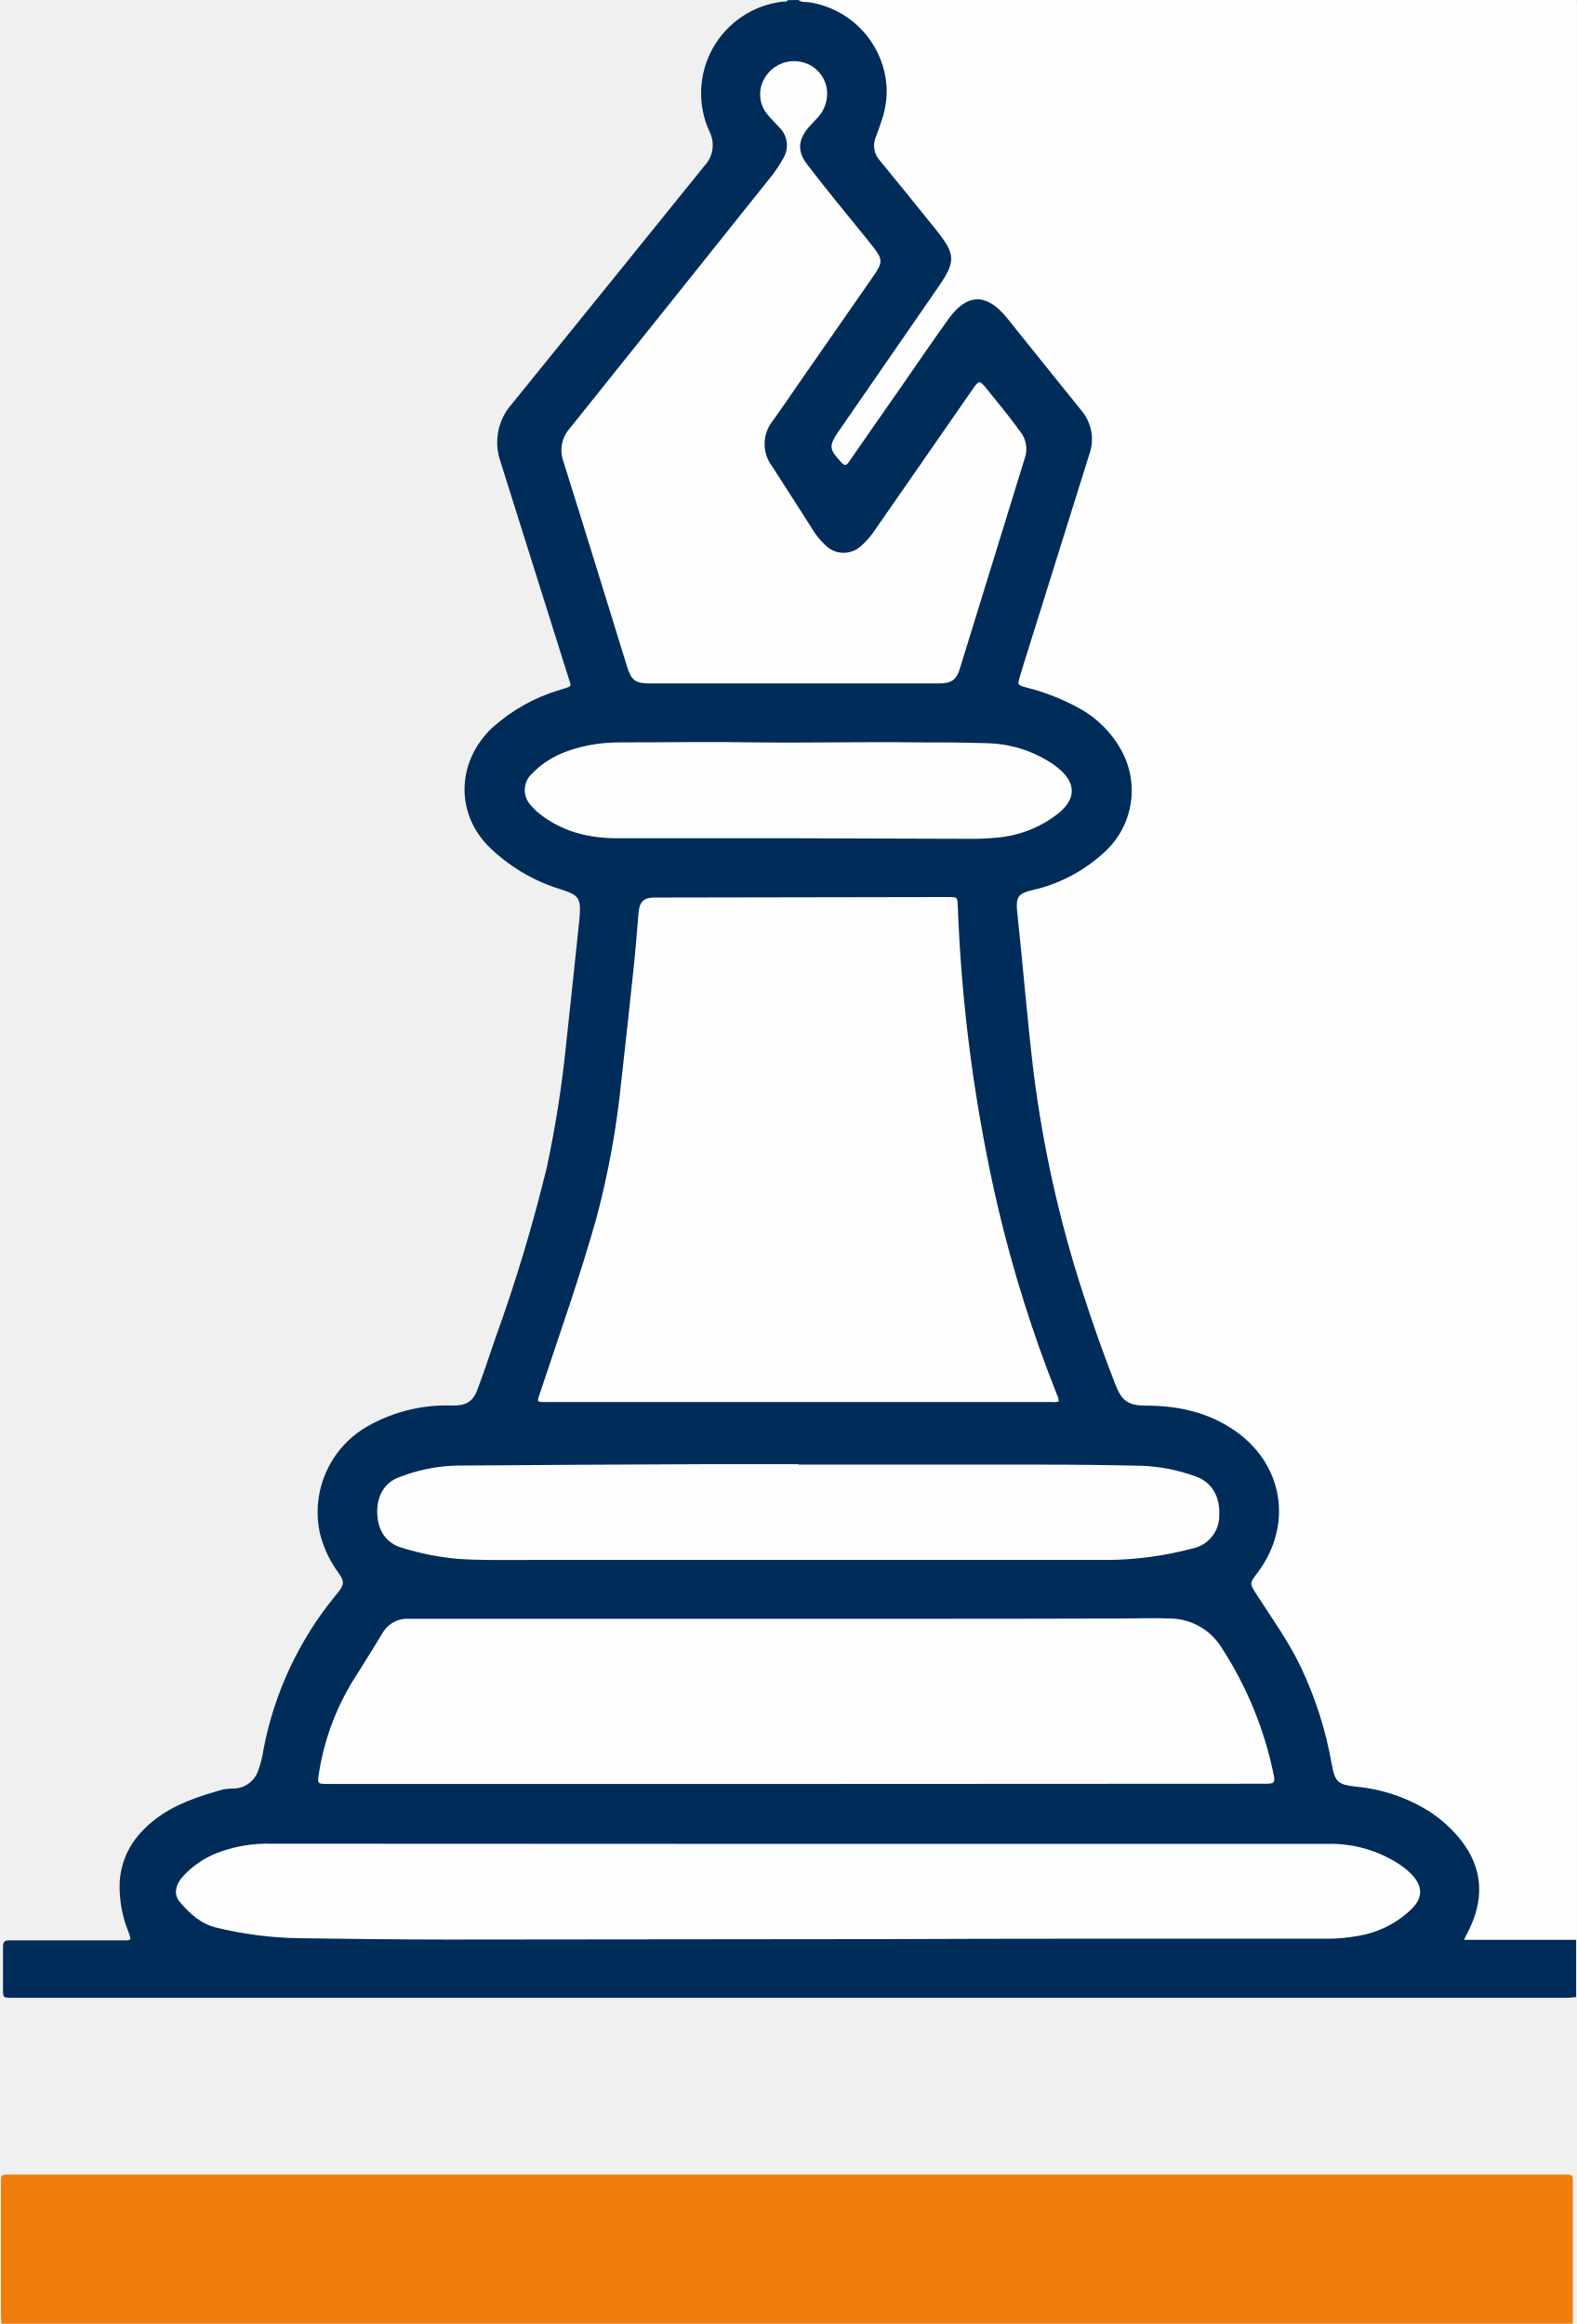
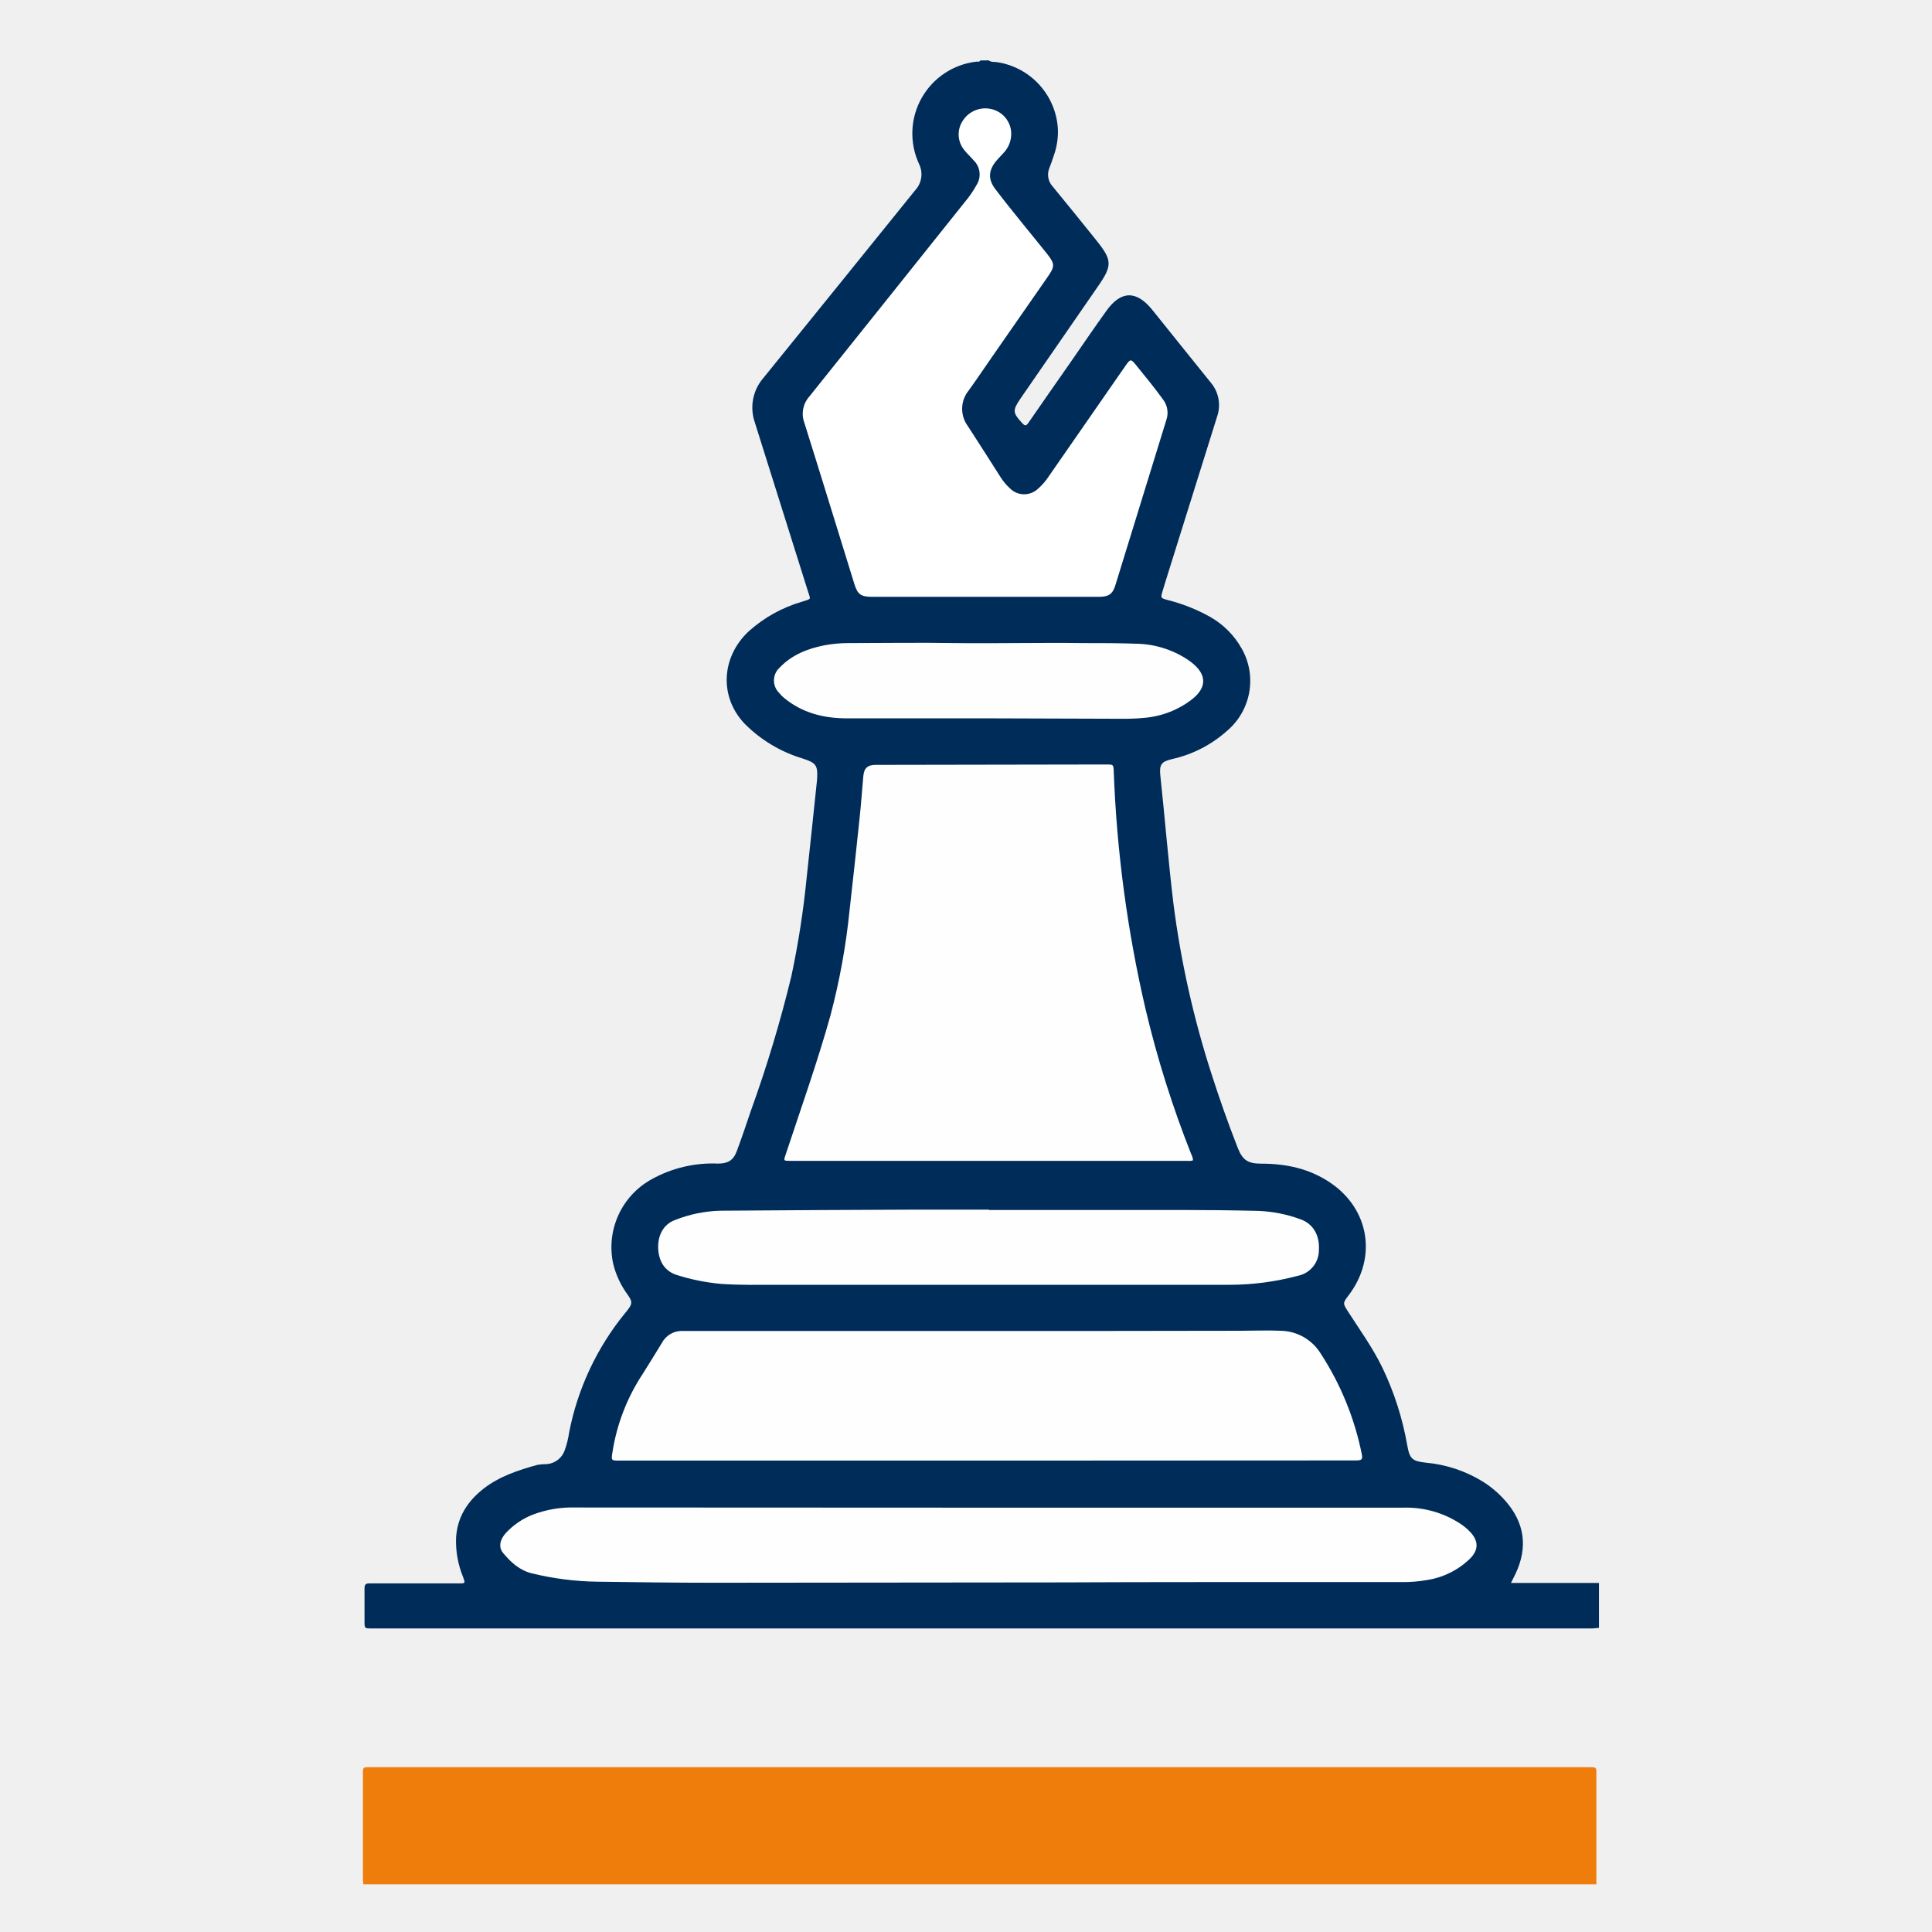
- <svg xmlns="http://www.w3.org/2000/svg" id="图层_1" data-name="图层 1" viewBox="0 0 283.97 418.63" version="1.1" width="80%" height="80%">
+ <svg xmlns="http://www.w3.org/2000/svg" id="图层_1" data-name="图层 1" viewBox="0 0 400 400" version="1.1" width="320" height="320">
  <defs id="defs4">
    <style id="style2">.cls-1{fill:#fefefe;}.cls-2{fill:#002c5a;}.cls-3{fill:#ee7d0c;}</style>
  </defs>
-   <path class="cls-1" d="M.13,419.59c-.07,0-.25.12-.24-.12s0-.64,0-1q0-208.15,0-416.31C-.13,1.29,0,1,1,1q70.36.06,140.73,0c0,.77-.58.74-1.06.84a18.82,18.82,0,0,0-7.75,3.34,15.68,15.68,0,0,0-4.89,19,6.14,6.14,0,0,1-1,7.08C117.55,43,108.14,54.82,98.68,66.55c-2.16,2.68-4.35,5.34-6.52,8a9.2,9.2,0,0,0-1.78,8.68c.75,2.83,1.76,5.57,2.64,8.35q4.91,15.57,9.72,31.15c.69,2.24.62,2.44-1.68,3.16a31.2,31.2,0,0,0-11.36,6c-7.48,6.54-7.26,16.61-.08,22.44a33.93,33.93,0,0,0,12.16,6.55c2.39.68,3.12,1.69,3.09,4.17,0,2.65-.52,5.25-.79,7.87q-.78,7.69-1.57,15.39a187,187,0,0,1-7.29,37.12c-2.65,8.48-5.57,16.86-8.44,25.26-1.14,3.33-2.61,4.09-6.12,4a30.72,30.72,0,0,0-11,2.14A18.26,18.26,0,0,0,61,263.46c-4.37,6-4.49,13-.44,19.32.34.54.71,1.07,1,1.62a2.94,2.94,0,0,1-.22,3.66,69,69,0,0,0-6.06,8.63A60.76,60.76,0,0,0,48,315.9c-.22,1.13-.47,2.26-.8,3.38-.87,2.92-2.82,4.28-5.83,4.68a26.11,26.11,0,0,0-15,6.85c-4.13,3.95-5.21,8.93-3.9,14.45.25,1.05.61,2.07.93,3.1.78,2.41.58,2.68-2,2.7H3.25c-2,0-2.27.34-2.28,2.33,0,1.72,0,3.44,0,5.16,0,1.43.45,1.82,1.9,1.87.68,0,1.36,0,2,0H280.79a5.49,5.49,0,0,1,3,.34v57.84c0,.48.24,1.18-.72,1-.74-.6-.58-1.45-.58-2.23,0-6.92,0-13.84,0-20.76,0-.48,0-1,0-1.44-.11-1.23-.58-1.7-1.79-1.82a13.84,13.84,0,0,0-1.44,0H4c-3,0-3.25.24-3.26,3.29,0,6.92,0,13.84,0,20.76C.71,418.14.87,419,.13,419.59Z" transform="translate(0.13 -1)" id="path8" style="fill:#000000;fill-opacity:0" />
-   <path class="cls-1" d="M143.65,1q69.54,0,139.08,0c.9,0,1.1.2,1.1,1.1q0,174.18,0,348.36a1.68,1.68,0,0,1-1.5.58c-5.8,0-11.6,0-17.4,0-1.57,0-1.87-.54-1.22-2a19.94,19.94,0,0,0,2-6.75,13.26,13.26,0,0,0-3.19-9.55c-3.67-4.6-8.56-7.2-14.19-8.59-1.75-.43-3.54-.64-5.31-.92-2.28-.38-3.21-1.24-3.65-3.51a82.79,82.79,0,0,0-2.92-11.5,61.24,61.24,0,0,0-6.73-13.62c-1.47-2.19-2.86-4.44-4.32-6.63-1.15-1.71-1.14-1.92.18-3.57a18.42,18.42,0,0,0,3.32-6.2c1.89-6.23.47-11.7-3.94-16.4-4-4.26-9.11-6.17-14.81-6.81-1.52-.16-3-.18-4.55-.22a5.14,5.14,0,0,1-5-3.43,254,254,0,0,1-9.48-28.3,204.36,204.36,0,0,1-5.46-27.51c-.73-5.54-1.29-11.1-1.81-16.67-.41-4.46-.8-8.91-1.33-13.35a8.34,8.34,0,0,1-.06-1.32A2.93,2.93,0,0,1,185,161a29,29,0,0,0,11.37-5.16,17.06,17.06,0,0,0,5.89-7.71c1.75-5,.76-9.53-2.29-13.71a21,21,0,0,0-9-6.75,48.79,48.79,0,0,0-6.47-2.2c-1.74-.48-2-1-1.51-2.69,1.73-5.74,3.56-11.45,5.32-17.18,2.4-7.8,4.91-15.56,7.29-23.36a7,7,0,0,0-1.4-6.86c-4.52-5.45-8.9-11-13.28-16.56A13.66,13.66,0,0,0,179.16,57a4.53,4.53,0,0,0-6.57.11,11.23,11.23,0,0,0-1.52,1.86c-5.65,8.05-11.22,16.15-16.87,24.2-.42.59-.85,1.17-1.31,1.72a1,1,0,0,1-1.56.11,10,10,0,0,1-1.62-1.76,3,3,0,0,1-.21-3.27,59.43,59.43,0,0,1,4.11-6.2c4.65-6.74,9.35-13.46,14-20.21a30,30,0,0,0,2.44-3.84,4.23,4.23,0,0,0-.17-4.23,49.45,49.45,0,0,0-4.17-5.56c-2.5-3.18-5-6.31-7.66-9.39a4.93,4.93,0,0,1-.84-5.37,24.3,24.3,0,0,0,1.72-6.34,14.72,14.72,0,0,0-2.2-9.27A15.85,15.85,0,0,0,146,2.14l-1.64-.34C143.93,1.72,143.52,1.6,143.65,1Z" transform="translate(0.13 -1)" id="path10" />
-   <path class="cls-2" d="M143.65,1c.61.48,1.37.3,2,.42a16.45,16.45,0,0,1,13.89,15.39,16.2,16.2,0,0,1-.93,6c-.31.95-.64,1.89-1,2.82a4,4,0,0,0,.75,4.34c3.38,4.1,6.72,8.25,10.05,12.39,3.6,4.49,3.64,5.72.34,10.48L151.71,77.51l-.82,1.19c-1.8,2.65-1.72,3.21.48,5.57.58.62.87.68,1.39-.08,3.17-4.61,6.39-9.19,9.59-13.78,2.77-4,5.49-8,8.3-11.91,3.35-4.7,6.91-4.76,10.55-.24,4.47,5.54,8.9,11.11,13.38,16.64a8,8,0,0,1,1.49,7.86q-5.64,18-11.27,36c-.41,1.33-.84,2.66-1.23,4-.48,1.63-.47,1.64,1.13,2.08a40.1,40.1,0,0,1,9.67,3.82,19.05,19.05,0,0,1,7.37,7.37,15,15,0,0,1-3.4,18.85,28.05,28.05,0,0,1-12.55,6.46c-2.49.57-3,1.23-2.75,3.74,1.05,9.78,1.82,19.58,3,29.34a215.52,215.52,0,0,0,8.73,39.13q2.73,8.56,6,16.93c1.14,2.91,2.33,3.71,5.43,3.72,5.67,0,11,1.11,15.82,4.35,9,6.06,10.81,17.17,4.28,25.8-1.42,1.88-1.42,1.88-.12,3.89,2.7,4.2,5.63,8.26,7.82,12.77a68.53,68.53,0,0,1,5.72,17.87c.55,3.11,1.16,3.6,4.29,3.95a30,30,0,0,1,13.08,4.36,23.68,23.68,0,0,1,5,4.24c4.57,5.09,5.39,10.8,2.42,17-.29.61-.59,1.21-1,2h20.2v10.32c-.52,0-1,.12-1.55.12H2.08c-1.67,0-1.67,0-1.67-1.68,0-2.48,0-5,0-7.44,0-1,.27-1.23,1.21-1.22,6.8,0,13.6,0,20.4,0,1.55,0,1.55,0,1-1.48a21.62,21.62,0,0,1-1.6-9c.29-4.71,2.58-8.3,6.2-11.17s8.06-4.34,12.51-5.56a13.64,13.64,0,0,1,2.14-.16,4.74,4.74,0,0,0,4.1-3.22,20.52,20.52,0,0,0,1-4.06,62,62,0,0,1,12.78-27.3c.18-.22.35-.44.53-.65,1.21-1.52,1.25-2.06.14-3.62a20.06,20.06,0,0,1-3.34-7.12,17.82,17.82,0,0,1,8.87-19.43,28.77,28.77,0,0,1,15.2-3.57c2.12,0,3.46-.65,4.26-2.77,1.17-3.1,2.21-6.25,3.28-9.39a295.06,295.06,0,0,0,9.28-30.85,205.47,205.47,0,0,0,3.51-22.61c.8-7.31,1.56-14.63,2.33-21.94,0-.28.06-.56.07-.84.18-3.11-.35-3.58-3.31-4.56a31.55,31.55,0,0,1-13.34-8c-5.84-6.16-5.36-15.24.9-21.15a31.42,31.42,0,0,1,12.25-6.83c2.35-.75,2-.39,1.35-2.54Q96.07,103.47,90,84.15a10.39,10.39,0,0,1,2-10.32q17.41-21.48,34.77-43a5.38,5.38,0,0,0,.88-6.1A16.6,16.6,0,0,1,140.88,1.29c.29,0,.66.12.85-.26Z" transform="translate(0.13 -1)" id="path12" />
-   <path class="cls-3" d="M.13,419.59c0-.44-.09-.87-.09-1.31q0-12,0-24c0-1.56,0-1.57,1.59-1.57H281.55c1.57,0,1.58,0,1.57,1.56l0,25.32Z" transform="translate(0.13 -1)" id="path14" />
-   <path class="cls-1" d="M190.54,253.43a2.76,2.76,0,0,1-1.3.12H98.06c-1.5,0-1.5,0-1-1.44,3.5-10.58,7.24-21.07,10.25-31.81a155.28,155.28,0,0,0,4.43-24.38c.78-6.95,1.55-13.9,2.27-20.86.35-3.25.58-6.52.87-9.79.17-1.88,1-2.59,2.86-2.59l52.9-.09c1.63,0,1.64,0,1.71,1.58a287.48,287.48,0,0,0,7.3,54.56,241,241,0,0,0,10.5,33.34A3.08,3.08,0,0,1,190.54,253.43Z" transform="translate(0.13 -1)" id="path16" />
-   <path class="cls-1" d="M143.23,322.35H59c-2,0-2,0-1.68-2a45.14,45.14,0,0,1,6.91-17.86c1.51-2.41,3-4.8,4.48-7.24a5.15,5.15,0,0,1,4.87-2.65q45.84,0,91.67,0,18.06,0,36.11-.05c3.12,0,6.24-.14,9.35,0a11,11,0,0,1,9.12,5.2,66.25,66.25,0,0,1,9.41,22.92c.3,1.45.1,1.64-1.42,1.64Z" transform="translate(0.13 -1)" id="path18" />
-   <path class="cls-1" d="M142.74,124.11H116.83c-2.49,0-3.26-.56-4-2.93-3.83-12.36-7.62-24.73-11.5-37.07a5.89,5.89,0,0,1,1.12-5.91q17.92-22.37,35.8-44.78a23.34,23.34,0,0,0,2.58-3.75,4.5,4.5,0,0,0-.64-5.74c-.67-.79-1.46-1.48-2.1-2.3a5.66,5.66,0,0,1-.36-6.81,6.11,6.11,0,0,1,6.46-2.66,5.85,5.85,0,0,1,4.62,5.19,6.35,6.35,0,0,1-1.84,5c-.5.57-1.06,1.09-1.54,1.67-1.83,2.2-2,4.24-.23,6.55,2,2.65,4.09,5.22,6.17,7.81,1.87,2.34,3.8,4.63,5.67,7s1.79,2.94.15,5.31Q150.84,59.86,144.46,69c-1.8,2.59-3.56,5.22-5.41,7.78a6.67,6.67,0,0,0-.12,8.24c2.53,3.88,5,7.8,7.5,11.71a12,12,0,0,0,2,2.39,4.61,4.61,0,0,0,6.5.23,13.91,13.91,0,0,0,2.59-3Q166.26,83.76,175,71.16c1.21-1.74,1.26-1.71,2.59-.08,2.07,2.55,4.15,5.08,6.07,7.74a5,5,0,0,1,.78,4.65q-5.85,19-11.72,38c-.62,2-1.53,2.64-3.73,2.64Z" transform="translate(0.13 -1)" id="path20" />
-   <path class="cls-1" d="M143.6,333.15h95.16a22.66,22.66,0,0,1,13.18,3.71,13.34,13.34,0,0,1,2.2,1.84c1.94,2.05,2,4.11,0,6.12a18,18,0,0,1-9.81,4.92,30.91,30.91,0,0,1-5.84.49l-46.68,0q-15.72,0-31.43.07-39.9.06-79.79.08c-8.92,0-17.84-.12-26.75-.24a67.38,67.38,0,0,1-15-1.91c-2.8-.67-4.87-2.55-6.64-4.7-1.1-1.34-.74-3.09.72-4.65a16.79,16.79,0,0,1,6-4.09,25.51,25.51,0,0,1,9.86-1.68Z" transform="translate(0.13 -1)" id="path22" />
-   <path class="cls-1" d="M143.69,264.83q22,0,44,0,8.94,0,17.87.21a31.63,31.63,0,0,1,9.61,1.91c2.92,1,4.46,3.68,4.27,7a6,6,0,0,1-4.9,6,60.64,60.64,0,0,1-15.4,2.05q-52,0-104,0c-4.31,0-8.63.1-12.94-.21a47.64,47.64,0,0,1-10-2c-2.75-.81-4.24-3-4.39-6.06s1.19-5.6,3.82-6.58A30.34,30.34,0,0,1,82,265q22.44-.17,44.86-.25c5.6,0,11.2,0,16.8,0Z" transform="translate(0.13 -1)" id="path24" />
-   <path class="cls-1" d="M143,152c-10.63,0-21.27,0-31.91,0-5.28,0-10.22-1.23-14.4-4.69a8.77,8.77,0,0,1-1.17-1.19,4,4,0,0,1,.2-5.8c2.77-2.89,6.31-4.29,10.13-5.06a29.38,29.38,0,0,1,5.84-.53c8.12,0,16.24-.14,24.35,0,9.76.11,19.51-.13,29.26,0,4,0,8.08,0,12.11.14a22.15,22.15,0,0,1,11.78,3.57c.4.27.79.55,1.16.85,3.37,2.7,3.39,5.63,0,8.32a20.73,20.73,0,0,1-11,4.28,46.9,46.9,0,0,1-5,.21Z" transform="translate(0.13 -1)" id="path26" />
+   <path class="cls-1" d="m 75.218,390.129 c -0.063,0 -0.226,0.108 -0.217,-0.108 0.009,-0.217 0,-0.577 0,-0.902 q 0,-187.782 0,-375.572 C 74.984,12.762 75.101,12.5 76.003,12.5 q 63.475,0.054 126.959,0 c 0,0.695 -0.523,0.668 -0.956,0.758 a 16.978,16.978 0 0 0 -6.992,3.013 14.146,14.146 0 0 0 -4.411,17.141 5.539,5.539 0 0 1 -0.902,6.387 c -8.552,10.591 -17.042,21.255 -25.576,31.837 -1.949,2.418 -3.924,4.817 -5.882,7.217 a 8.3,8.3 0 0 0 -1.606,7.831 c 0.677,2.553 1.588,5.025 2.382,7.533 q 4.43,14.046 8.769,28.102 c 0.622,2.021 0.559,2.201 -1.516,2.851 a 28.147,28.147 0 0 0 -10.248,5.413 c -6.748,5.9 -6.55,14.985 -0.072,20.244 a 30.61,30.61 0 0 0 10.97,5.909 c 2.156,0.613 2.815,1.525 2.788,3.762 0,2.391 -0.469,4.736 -0.713,7.1 q -0.704,6.938 -1.416,13.884 a 168.701,168.701 0 0 1 -6.577,33.488 c -2.391,7.65 -5.025,15.21 -7.614,22.788 -1.028,3.004 -2.355,3.69 -5.521,3.609 a 27.714,27.714 0 0 0 -9.924,1.931 16.473,16.473 0 0 0 -7.813,5.981 c -3.942,5.413 -4.051,11.728 -0.397,17.429 0.307,0.487 0.641,0.965 0.902,1.461 a 2.652,2.652 0 0 1 -0.198,3.302 62.248,62.248 0 0 0 -5.467,7.786 54.814,54.814 0 0 0 -6.568,17.33 c -0.198,1.019 -0.424,2.039 -0.722,3.049 -0.785,2.634 -2.544,3.861 -5.26,4.222 a 23.555,23.555 0 0 0 -13.532,6.18 c -3.726,3.563 -4.7,8.056 -3.518,13.036 0.226,0.947 0.55,1.867 0.839,2.797 0.704,2.174 0.523,2.418 -1.804,2.436 H 78.033 c -1.804,0 -2.048,0.307 -2.057,2.102 0,1.552 0,3.103 0,4.655 0,1.29 0.406,1.642 1.714,1.687 0.613,0 1.227,0 1.804,0 H 328.415 a 4.953,4.953 0 0 1 2.706,0.307 v 52.18 c 0,0.433 0.217,1.065 -0.65,0.902 -0.668,-0.541 -0.523,-1.308 -0.523,-2.012 0,-6.243 0,-12.486 0,-18.729 0,-0.433 0,-0.902 0,-1.299 -0.099,-1.11 -0.523,-1.534 -1.615,-1.642 a 12.486,12.486 0 0 0 -1.299,0 H 78.709 c -2.706,0 -2.932,0.217 -2.941,2.968 0,6.243 0,12.486 0,18.729 -0.027,0.668 0.117,1.443 -0.55,1.976 z" id="path8" style="fill:#000000;fill-opacity:0;stroke-width:0.902" />
+   <path class="cls-2" d="m 204.694,12.5 c 0.55,0.433 1.236,0.271 1.804,0.379 a 14.84,14.84 0 0 1 12.531,13.884 14.615,14.615 0 0 1 -0.839,5.413 c -0.28,0.857 -0.577,1.705 -0.902,2.544 a 3.609,3.609 0 0 0 0.677,3.915 c 3.049,3.699 6.062,7.443 9.067,11.178 3.248,4.051 3.284,5.16 0.307,9.454 l -15.373,22.256 -0.74,1.074 c -1.624,2.391 -1.552,2.896 0.433,5.025 0.523,0.559 0.785,0.613 1.254,-0.072 2.86,-4.159 5.765,-8.291 8.652,-12.432 2.499,-3.609 4.953,-7.217 7.488,-10.745 3.022,-4.24 6.234,-4.294 9.518,-0.217 4.033,4.998 8.029,10.023 12.071,15.012 a 7.217,7.217 0 0 1 1.344,7.091 q -5.088,16.239 -10.167,32.477 c -0.37,1.2 -0.758,2.4 -1.11,3.609 -0.433,1.47 -0.424,1.48 1.019,1.876 a 36.176,36.176 0 0 1 8.724,3.446 17.186,17.186 0 0 1 6.649,6.649 13.532,13.532 0 0 1 -3.067,17.005 25.305,25.305 0 0 1 -11.322,5.828 c -2.246,0.514 -2.706,1.11 -2.481,3.374 0.947,8.823 1.642,17.664 2.706,26.469 a 194.431,194.431 0 0 0 7.876,35.301 q 2.463,7.722 5.413,15.273 c 1.028,2.625 2.102,3.347 4.899,3.356 5.115,0 9.924,1.001 14.272,3.924 8.119,5.467 9.752,15.49 3.861,23.275 -1.281,1.696 -1.281,1.696 -0.108,3.509 2.436,3.789 5.079,7.452 7.055,11.52 a 61.824,61.824 0 0 1 5.16,16.121 c 0.496,2.806 1.046,3.248 3.87,3.563 a 27.064,27.064 0 0 1 11.8,3.933 21.363,21.363 0 0 1 4.511,3.825 c 4.123,4.592 4.863,9.743 2.183,15.336 -0.262,0.55 -0.532,1.092 -0.902,1.804 h 18.223 v 9.31 c -0.469,0 -0.902,0.108 -1.398,0.108 H 76.977 c -1.507,0 -1.507,0 -1.507,-1.516 0,-2.237 0,-4.511 0,-6.712 0,-0.902 0.244,-1.11 1.092,-1.101 6.135,0 12.269,0 18.404,0 1.398,0 1.398,0 0.902,-1.335 a 19.504,19.504 0 0 1 -1.443,-8.119 c 0.262,-4.249 2.328,-7.488 5.593,-10.077 3.266,-2.589 7.271,-3.915 11.286,-5.016 a 12.305,12.305 0 0 1 1.931,-0.144 4.276,4.276 0 0 0 3.699,-2.905 18.512,18.512 0 0 0 0.902,-3.663 55.933,55.933 0 0 1 11.529,-24.629 c 0.162,-0.198 0.316,-0.397 0.478,-0.586 1.092,-1.371 1.128,-1.858 0.126,-3.266 a 18.097,18.097 0 0 1 -3.013,-6.423 16.076,16.076 0 0 1 8.002,-17.529 25.955,25.955 0 0 1 13.713,-3.221 c 1.913,0 3.121,-0.586 3.843,-2.499 1.056,-2.797 1.994,-5.638 2.959,-8.471 a 266.187,266.187 0 0 0 8.372,-27.831 185.364,185.364 0 0 0 3.167,-20.398 c 0.722,-6.595 1.407,-13.198 2.102,-19.793 0,-0.253 0.054,-0.505 0.063,-0.758 0.162,-2.806 -0.316,-3.23 -2.986,-4.114 a 28.463,28.463 0 0 1 -12.035,-7.217 c -5.269,-5.557 -4.836,-13.749 0.812,-19.08 a 28.345,28.345 0 0 1 11.051,-6.162 c 2.12,-0.677 1.804,-0.352 1.218,-2.291 q -5.467,-17.357 -10.943,-34.787 a 9.373,9.373 0 0 1 1.804,-9.31 q 15.706,-19.378 31.368,-38.792 a 4.854,4.854 0 0 0 0.794,-5.503 14.976,14.976 0 0 1 11.935,-21.146 c 0.262,0 0.595,0.108 0.767,-0.235 z" id="path12" style="stroke-width:0.902" />
+   <path class="cls-3" d="m 75.218,390.129 c 0,-0.397 -0.081,-0.785 -0.081,-1.182 q 0,-10.826 0,-21.652 c 0,-1.407 0,-1.416 1.434,-1.416 H 329.1 c 1.416,0 1.425,0 1.416,1.407 v 22.842 z" id="path14" style="stroke-width:0.902" />
+   <path class="cls-1" d="m 246.996,240.229 a 2.49,2.49 0 0 1 -1.173,0.108 h -82.258 c -1.353,0 -1.353,0 -0.902,-1.299 3.158,-9.545 6.532,-19.008 9.247,-28.697 a 140.085,140.085 0 0 0 3.997,-21.994 c 0.704,-6.27 1.398,-12.54 2.048,-18.819 0.316,-2.932 0.523,-5.882 0.785,-8.832 0.153,-1.696 0.902,-2.337 2.58,-2.337 l 47.724,-0.081 c 1.47,0 1.48,0 1.543,1.425 a 259.349,259.349 0 0 0 6.586,49.221 217.417,217.417 0 0 0 9.473,30.078 2.779,2.779 0 0 1 0.352,1.227 z" id="path16" style="stroke-width:0.902" />
+   <path class="cls-1" d="m 204.315,302.405 h -75.988 c -1.804,0 -1.804,0 -1.516,-1.804 a 40.723,40.723 0 0 1 6.234,-16.112 c 1.362,-2.174 2.706,-4.33 4.042,-6.532 a 4.646,4.646 0 0 1 4.393,-2.391 q 41.354,0 82.7,0 16.293,0 32.577,-0.045 c 2.815,0 5.629,-0.126 8.435,0 a 9.924,9.924 0 0 1 8.228,4.691 59.767,59.767 0 0 1 8.489,20.677 c 0.271,1.308 0.09,1.48 -1.281,1.48 z" id="path18" style="stroke-width:0.902" />
+   <path class="cls-1" d="m 203.873,123.563 h -23.375 c -2.246,0 -2.941,-0.505 -3.609,-2.643 -3.455,-11.151 -6.874,-22.31 -10.375,-33.443 a 5.314,5.314 0 0 1 1.01,-5.332 q 16.166,-20.181 32.297,-40.398 a 21.056,21.056 0 0 0 2.328,-3.383 4.06,4.06 0 0 0 -0.577,-5.178 c -0.604,-0.713 -1.317,-1.335 -1.895,-2.075 a 5.106,5.106 0 0 1 -0.325,-6.144 5.512,5.512 0 0 1 5.828,-2.4 5.278,5.278 0 0 1 4.168,4.682 5.729,5.729 0 0 1 -1.66,4.511 c -0.451,0.514 -0.956,0.983 -1.389,1.507 -1.651,1.985 -1.804,3.825 -0.207,5.909 1.804,2.391 3.69,4.709 5.566,7.046 1.687,2.111 3.428,4.177 5.115,6.315 1.687,2.138 1.615,2.652 0.135,4.79 q -5.729,8.273 -11.484,16.518 c -1.624,2.337 -3.212,4.709 -4.881,7.019 a 6.017,6.017 0 0 0 -0.108,7.434 c 2.282,3.5 4.511,7.037 6.766,10.564 a 10.826,10.826 0 0 0 1.804,2.156 4.159,4.159 0 0 0 5.864,0.207 12.549,12.549 0 0 0 2.337,-2.706 q 7.885,-11.358 15.77,-22.725 c 1.092,-1.57 1.137,-1.543 2.337,-0.072 1.867,2.3 3.744,4.583 5.476,6.983 a 4.511,4.511 0 0 1 0.704,4.195 q -5.278,17.141 -10.573,34.282 c -0.559,1.804 -1.38,2.382 -3.365,2.382 z" id="path20" style="fill:#ffffff;fill-opacity:1;stroke-width:0.902" />
+   <path class="cls-1" d="m 204.649,312.148 h 85.848 a 20.443,20.443 0 0 1 11.89,3.347 12.035,12.035 0 0 1 1.985,1.66 c 1.75,1.849 1.804,3.708 0,5.521 a 16.239,16.239 0 0 1 -8.85,4.439 27.885,27.885 0 0 1 -5.269,0.442 h -42.112 q -14.182,0 -28.354,0.063 -35.996,0.054 -71.982,0.072 c -8.047,0 -16.094,-0.108 -24.132,-0.217 a 60.787,60.787 0 0 1 -13.532,-1.723 c -2.526,-0.604 -4.393,-2.3 -5.99,-4.24 -0.992,-1.209 -0.668,-2.788 0.65,-4.195 a 15.147,15.147 0 0 1 5.413,-3.69 23.014,23.014 0 0 1 8.895,-1.516 z" id="path22" style="stroke-width:0.902" />
+   <path class="cls-1" d="m 204.73,250.513 q 19.847,0 39.694,0 8.065,0 16.121,0.189 a 28.535,28.535 0 0 1 8.67,1.723 c 2.634,0.902 4.024,3.32 3.852,6.315 a 5.413,5.413 0 0 1 -4.421,5.413 54.706,54.706 0 0 1 -13.893,1.849 q -46.912,0 -93.823,0 c -3.888,0 -7.786,0.09 -11.674,-0.189 a 42.978,42.978 0 0 1 -9.021,-1.804 c -2.481,-0.731 -3.825,-2.706 -3.96,-5.467 -0.135,-2.761 1.074,-5.052 3.446,-5.936 a 27.371,27.371 0 0 1 9.355,-1.94 q 20.244,-0.153 40.47,-0.226 c 5.052,0 10.104,0 15.156,0 z" id="path24" style="stroke-width:0.902" />
+   <path class="cls-1" d="m 204.108,148.724 c -9.59,0 -19.189,0 -28.787,0 -4.763,0 -9.22,-1.11 -12.991,-4.231 a 7.912,7.912 0 0 1 -1.056,-1.074 3.609,3.609 0 0 1 0.18,-5.232 c 2.499,-2.607 5.693,-3.87 9.139,-4.565 a 26.505,26.505 0 0 1 5.269,-0.478 c 7.325,0 14.651,-0.126 21.967,0 8.805,0.099 17.601,-0.117 26.397,0 3.609,0 7.289,0 10.925,0.126 a 19.983,19.983 0 0 1 10.627,3.221 c 0.361,0.244 0.713,0.496 1.046,0.767 3.04,2.436 3.058,5.079 0,7.506 a 18.701,18.701 0 0 1 -9.924,3.861 42.311,42.311 0 0 1 -4.511,0.189 z" id="path26" style="stroke-width:0.902" />
</svg>
